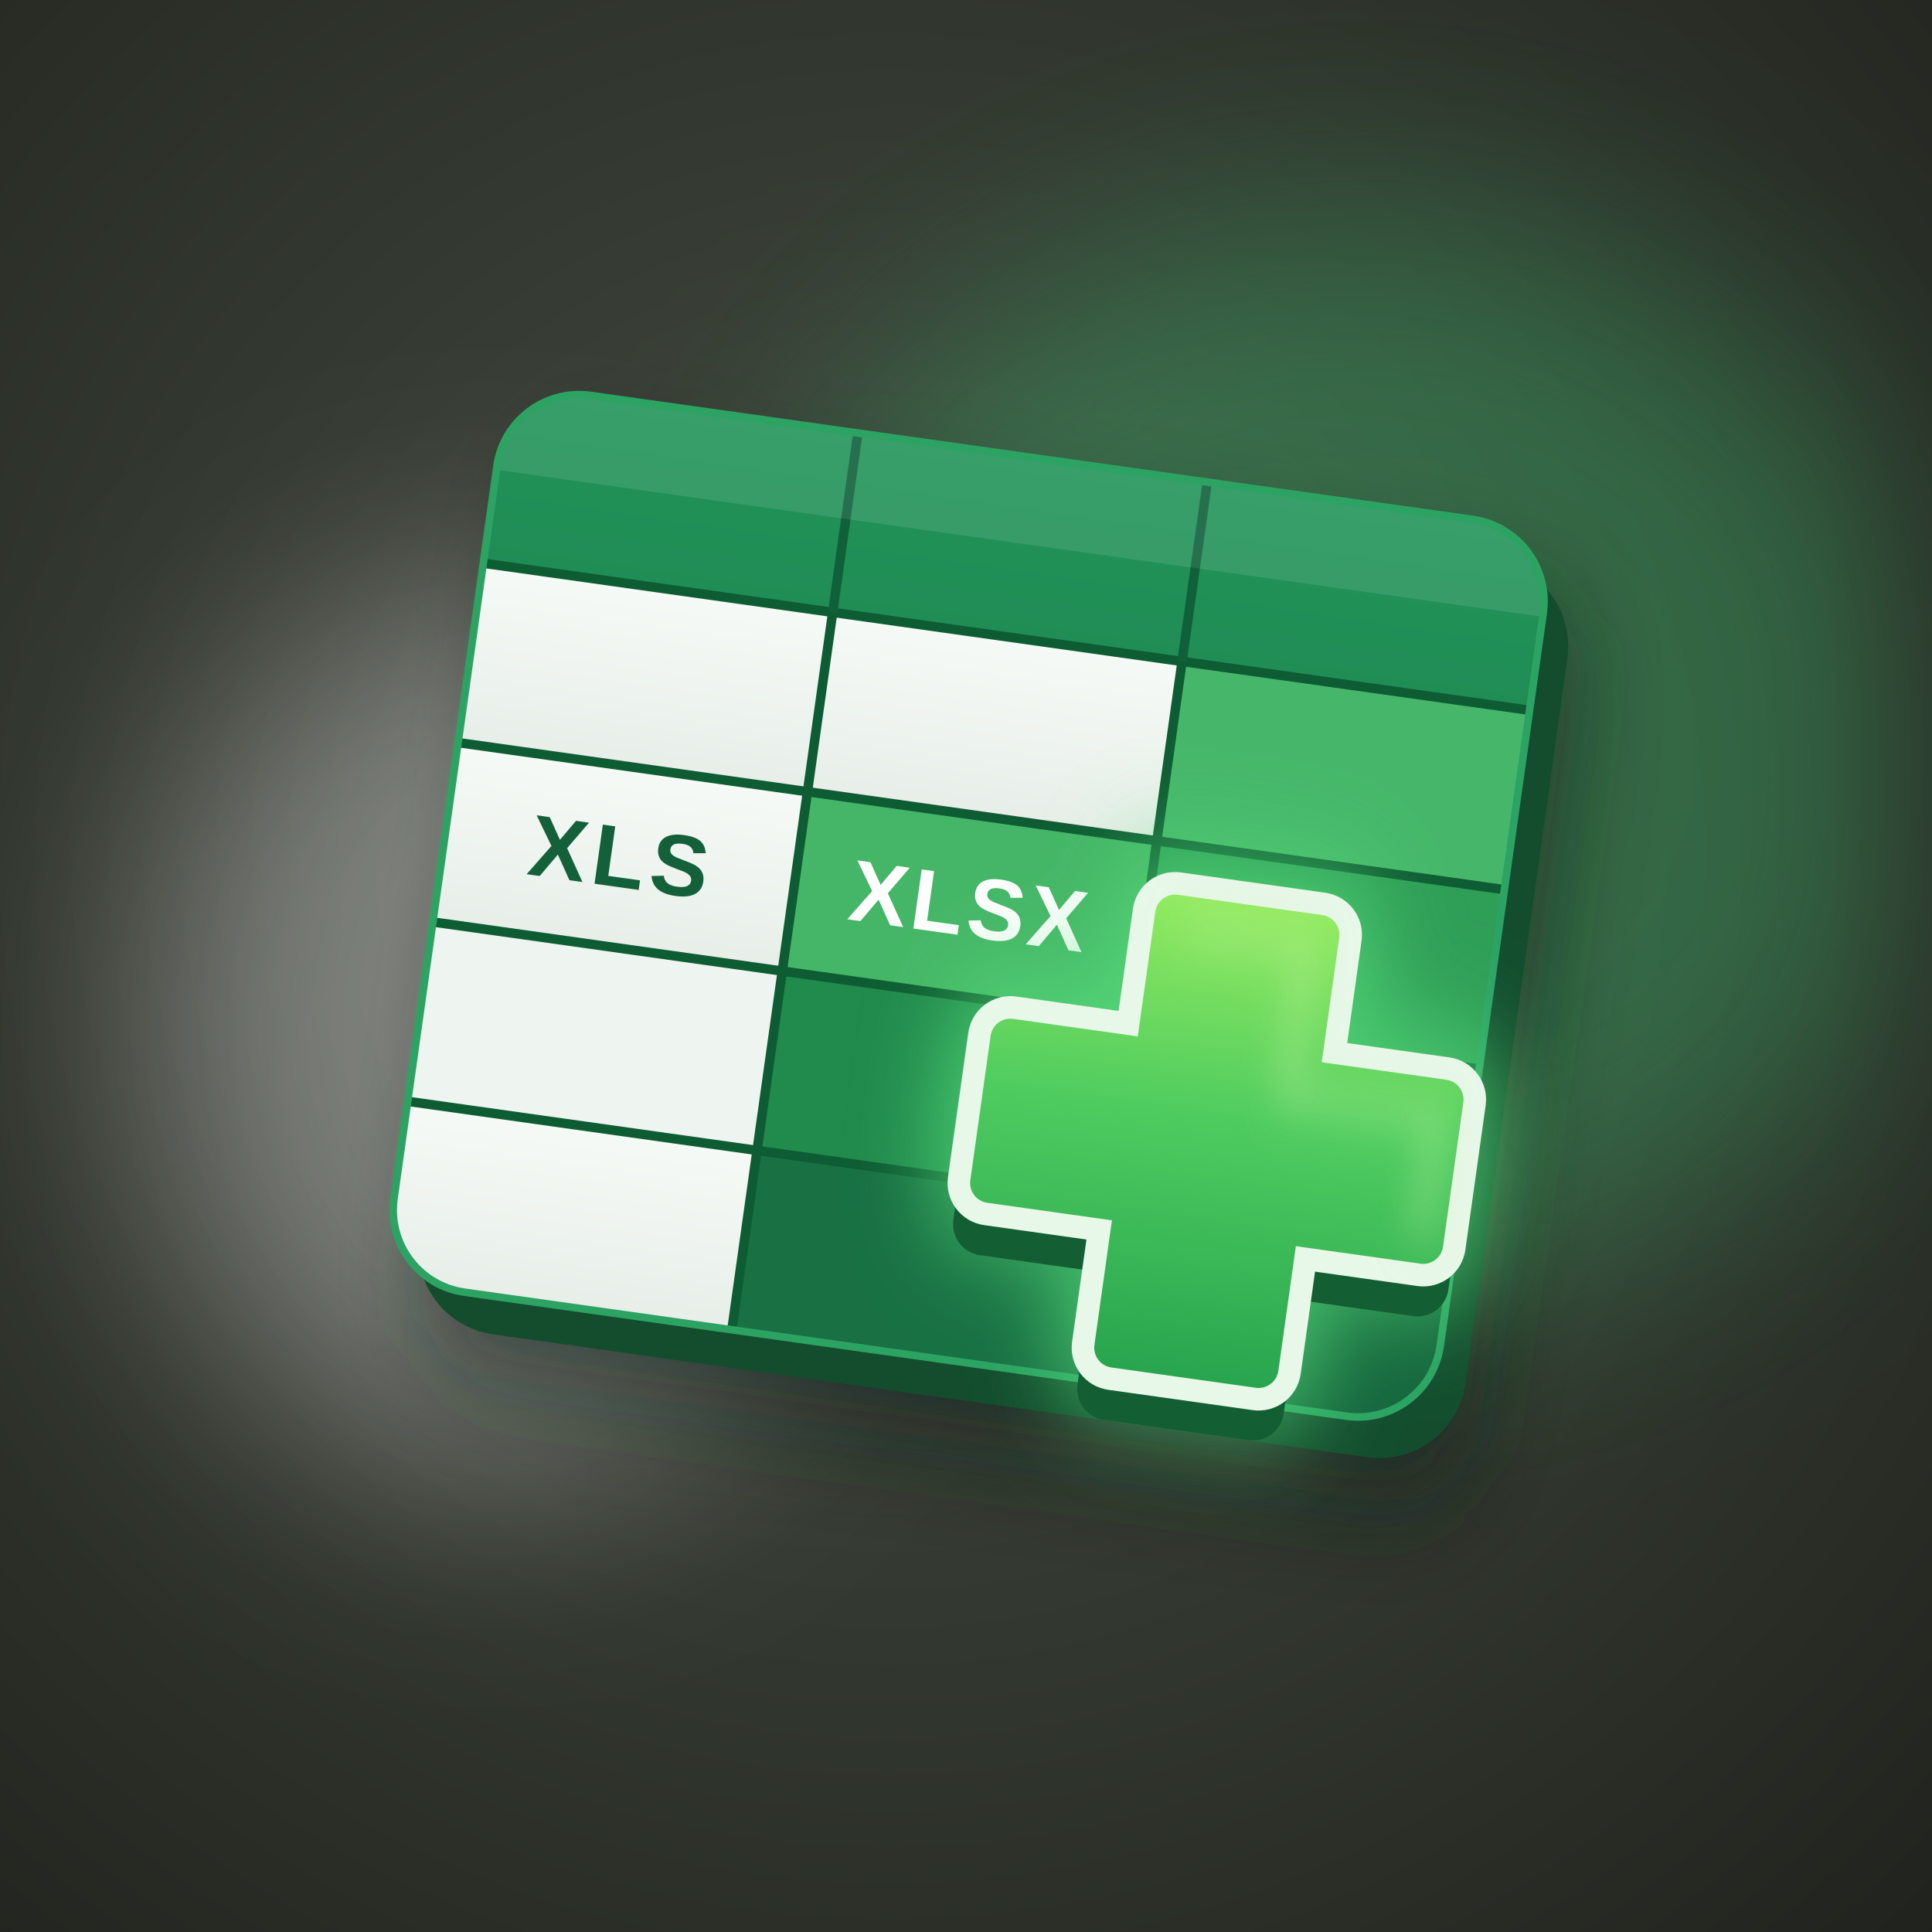
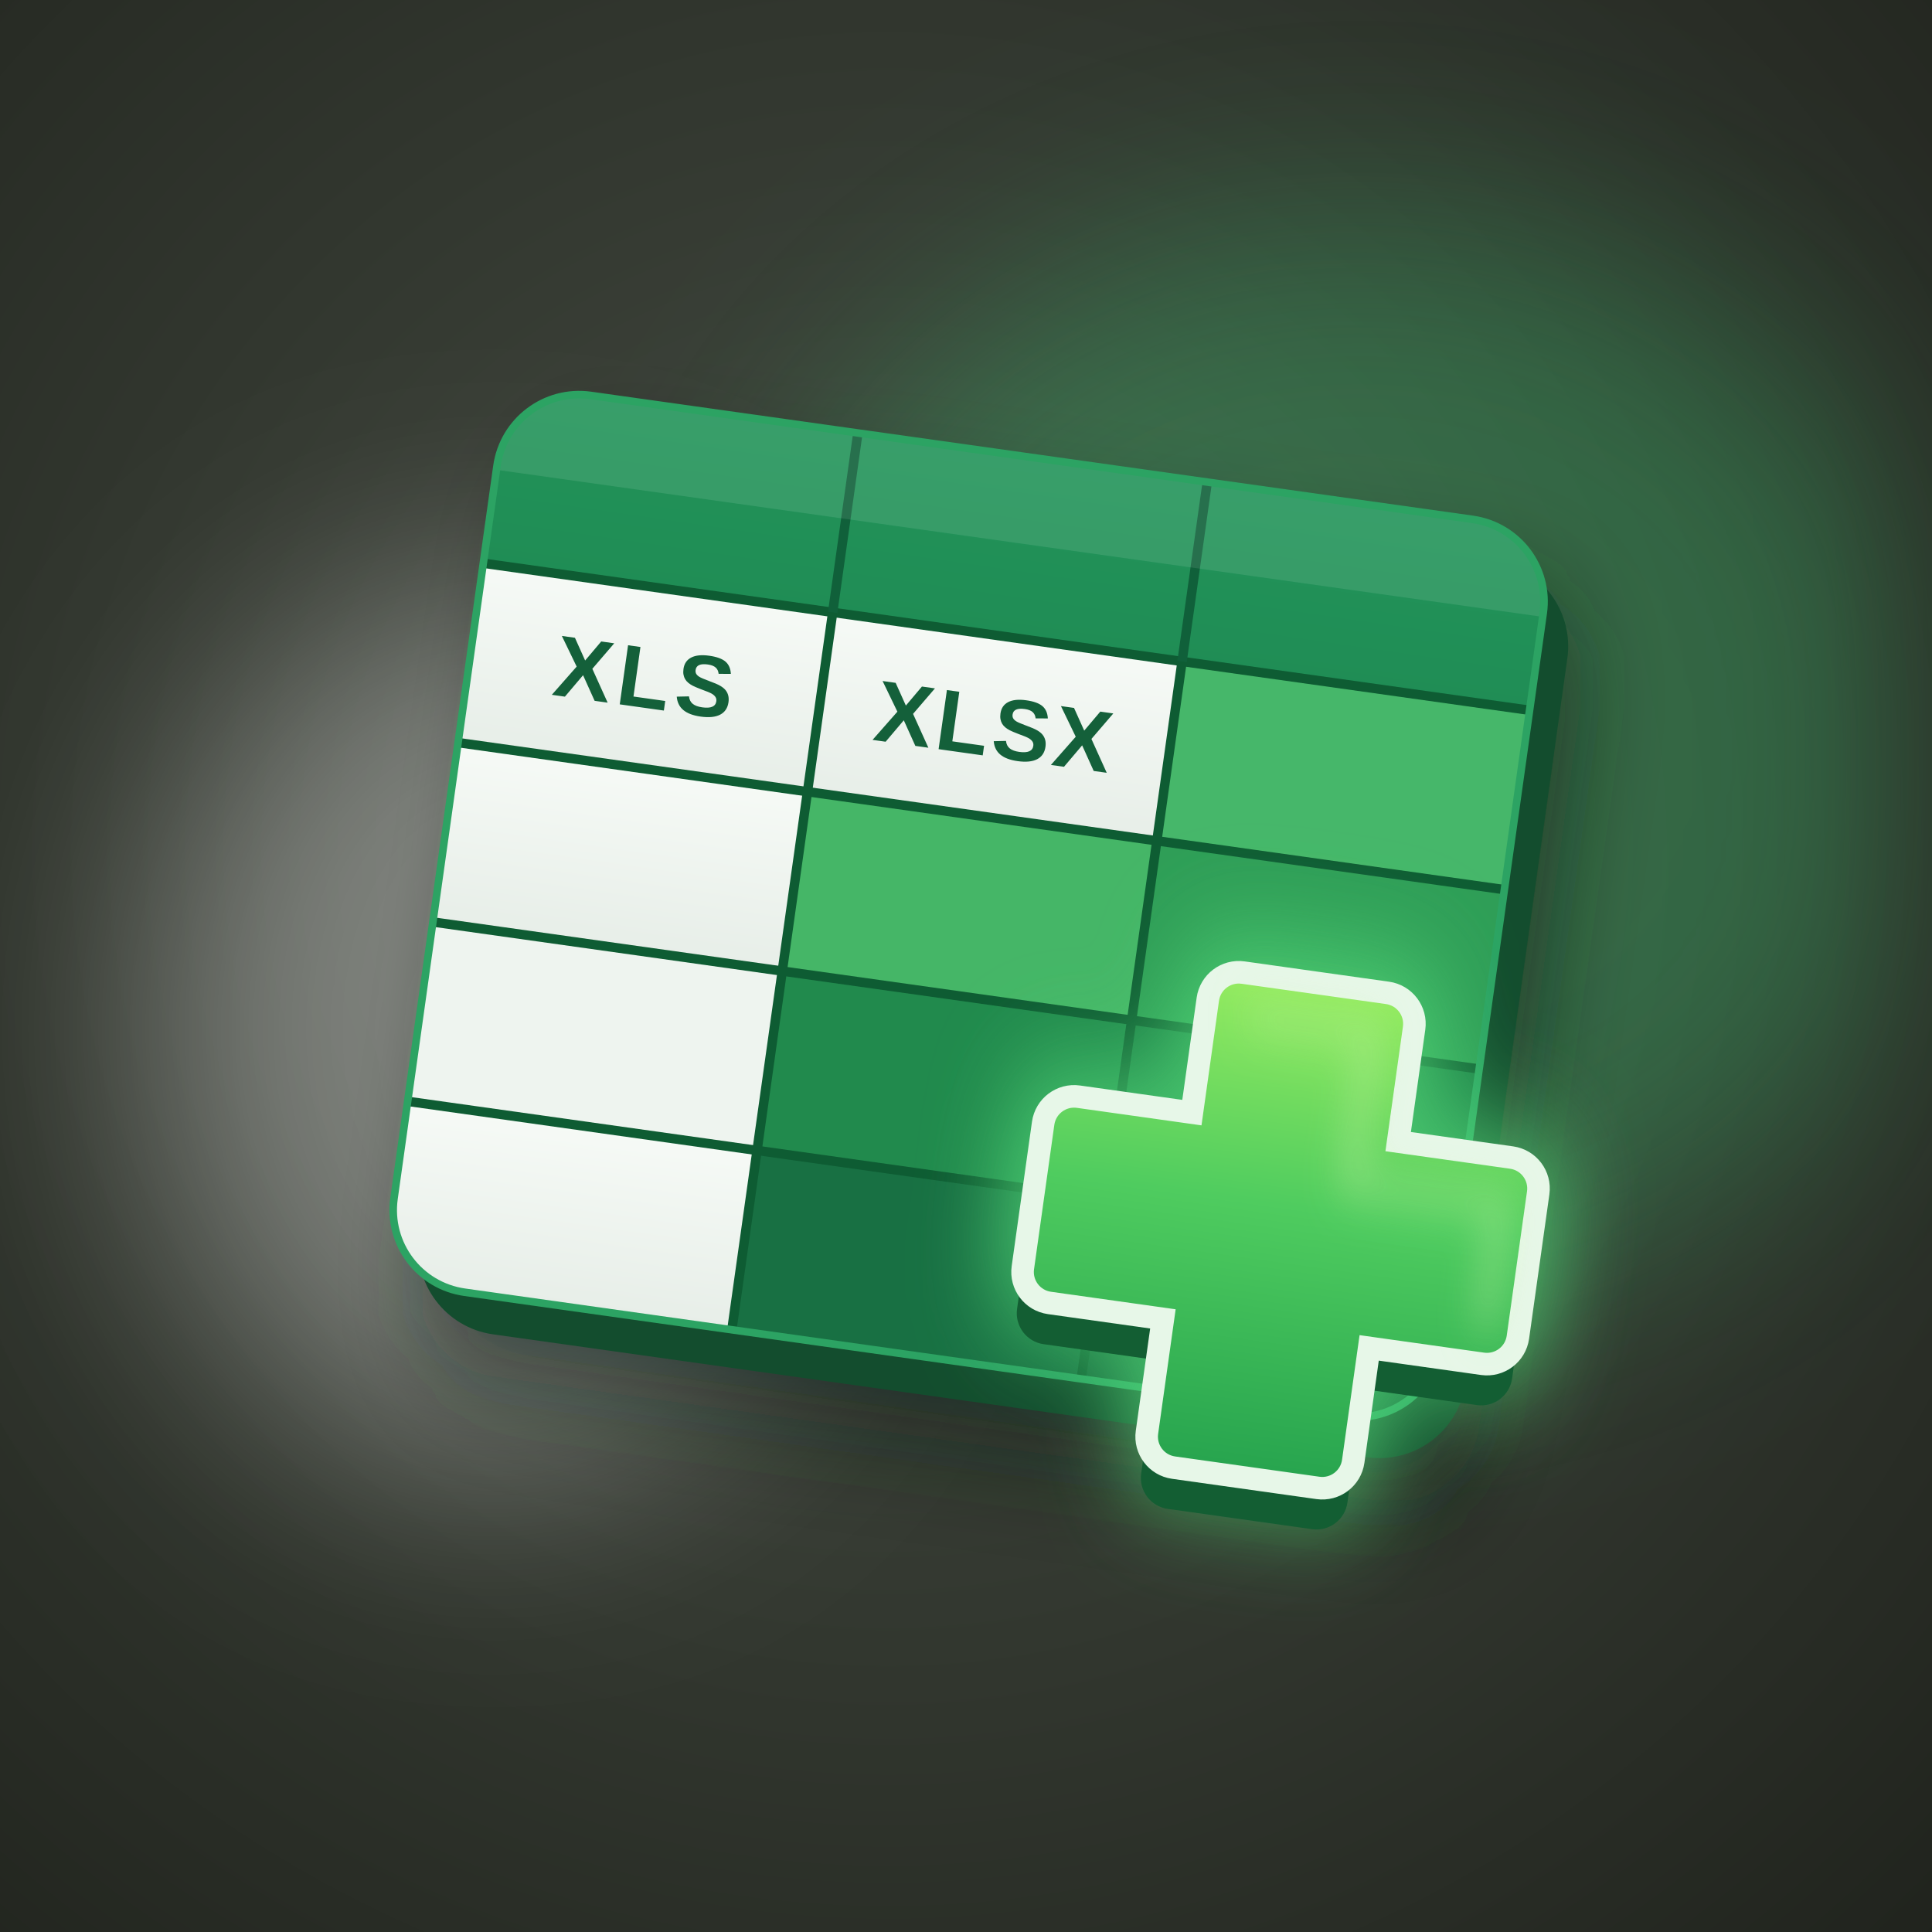
<svg xmlns="http://www.w3.org/2000/svg" viewBox="0 0 1024 1024" width="1024" height="1024">
  <defs>
    <radialGradient id="bg" cx="46%" cy="44%" r="78%">
      <stop offset="0%" stop-color="#474D44" />
      <stop offset="55%" stop-color="#31362E" />
      <stop offset="100%" stop-color="#20231D" />
    </radialGradient>
    <linearGradient id="header" x1="0" y1="0" x2="0" y2="1">
      <stop offset="0%" stop-color="#22945A" />
      <stop offset="100%" stop-color="#157141" />
    </linearGradient>
    <linearGradient id="white" x1="0" y1="0" x2="0" y2="1">
      <stop offset="0%" stop-color="#F6FAF6" />
      <stop offset="100%" stop-color="#E7EEE8" />
    </linearGradient>
    <linearGradient id="gloss" x1="0" y1="0" x2="0" y2="1">
      <stop offset="0%" stop-color="#96EC5F" />
      <stop offset="45%" stop-color="#4FCC5F" />
      <stop offset="100%" stop-color="#26A34E" />
    </linearGradient>
    <filter id="soft" x="-60%" y="-60%" width="220%" height="220%">
      <feGaussianBlur stdDeviation="60" />
    </filter>
    <filter id="soft2" x="-60%" y="-60%" width="220%" height="220%">
      <feGaussianBlur stdDeviation="26" />
    </filter>
    <filter id="soft3" x="-60%" y="-60%" width="220%" height="220%">
      <feGaussianBlur stdDeviation="12" />
    </filter>
    <clipPath id="face">
      <rect x="232" y="240" width="560" height="480" rx="44" />
    </clipPath>
  </defs>
  <rect width="1024" height="1024" fill="url(#bg)" />
  <ellipse cx="262" cy="545" rx="185" ry="235" fill="#FFFFFF" opacity="0.34" filter="url(#soft)" />
  <ellipse cx="720" cy="400" rx="320" ry="290" fill="#37D877" opacity="0.30" filter="url(#soft)" />
  <g transform="rotate(8 512 490)">
    <rect x="252" y="276" width="566" height="486" rx="46" fill="#0E2117" opacity="0.55" filter="url(#soft2)" />
    <rect x="248" y="260" width="560" height="480" rx="46" fill="#134D2E" />
    <rect x="232" y="240" width="560" height="480" rx="44" fill="#177244" />
    <g clip-path="url(#face)">
      <rect x="232" y="240" width="560" height="480" fill="url(#header)" />
      <rect x="232" y="336" width="187" height="96" fill="url(#white)" />
      <rect x="419" y="336" width="187" height="96" fill="url(#white)" />
      <rect x="606" y="336" width="186" height="96" fill="#46B76A" />
      <rect x="232" y="432" width="187" height="96" fill="url(#white)" />
      <rect x="419" y="432" width="187" height="96" fill="#45B667" />
      <rect x="606" y="432" width="186" height="96" fill="#2F9E57" />
      <rect x="232" y="528" width="187" height="96" fill="#EEF4EF" />
      <rect x="419" y="528" width="187" height="96" fill="#218A4D" />
      <rect x="606" y="528" width="186" height="96" fill="#1D8048" />
      <rect x="232" y="624" width="187" height="96" fill="url(#white)" />
      <rect x="419" y="624" width="187" height="96" fill="#187043" />
      <rect x="606" y="624" width="186" height="96" fill="#15663D" />
      <path d="M419 336V720M606 336V720" stroke="#0E5C33" stroke-width="5" />
      <path d="M232 336H792M232 432H792M232 528H792M232 624H792" stroke="#0E5C33" stroke-width="5" />
      <path d="M419 240V336M606 240V336" stroke="#10603A" stroke-width="5" />
      <rect x="232" y="240" width="560" height="46" fill="#FFFFFF" opacity="0.10" />
-       <text x="325" y="496" text-anchor="middle" font-family="Arial, Helvetica, sans-serif" font-size="46" font-weight="700" letter-spacing="3" fill="#14603A">XLS</text>
-       <text x="512" y="496" text-anchor="middle" font-family="Arial, Helvetica, sans-serif" font-size="46" font-weight="700" letter-spacing="2" fill="#FFFFFF">XLSX</text>
+       <text x="325" y="400" text-anchor="middle" font-family="Arial, Helvetica, sans-serif" font-size="46" font-weight="700" letter-spacing="3" fill="#14603A">XLS</text>
+       <text x="512" y="400" text-anchor="middle" font-family="Arial, Helvetica, sans-serif" font-size="46" font-weight="700" letter-spacing="2" fill="#14603A">XLSX</text>
    </g>
    <rect x="232" y="240" width="560" height="480" rx="44" fill="none" stroke="#2CA363" stroke-width="4" />
-     <g transform="translate(-23 -136) scale(0.92)">
+     <g transform="translate(17 -94) scale(0.92)">
      <path d="M700 640h84a18 18 0 0 1 18 18v66h66a18 18 0 0 1 18 18v84a18 18 0 0 1-18 18h-66v66a18 18 0 0 1-18 18h-84a18 18 0 0 1-18-18v-66h-66a18 18 0 0 1-18-18v-84a18 18 0 0 1 18-18h66v-66a18 18 0 0 1 18-18z" fill="#58E07C" stroke="#58E07C" stroke-width="36" opacity="0.7" filter="url(#soft2)" />
      <path d="M700 640h84a18 18 0 0 1 18 18v66h66a18 18 0 0 1 18 18v84a18 18 0 0 1-18 18h-66v66a18 18 0 0 1-18 18h-84a18 18 0 0 1-18-18v-66h-66a18 18 0 0 1-18-18v-84a18 18 0 0 1 18-18h66v-66a18 18 0 0 1 18-18z" transform="translate(0 24)" fill="#135E33" />
      <path d="M700 640h84a18 18 0 0 1 18 18v66h66a18 18 0 0 1 18 18v84a18 18 0 0 1-18 18h-66v66a18 18 0 0 1-18 18h-84a18 18 0 0 1-18-18v-66h-66a18 18 0 0 1-18-18v-84a18 18 0 0 1 18-18h66v-66a18 18 0 0 1 18-18z" fill="url(#gloss)" stroke="#E7F7E8" stroke-width="13" />
      <path d="M706 664h72v88h88v72" fill="none" stroke="#C4F3A4" stroke-width="10" opacity="0.55" filter="url(#soft3)" />
    </g>
  </g>
</svg>
